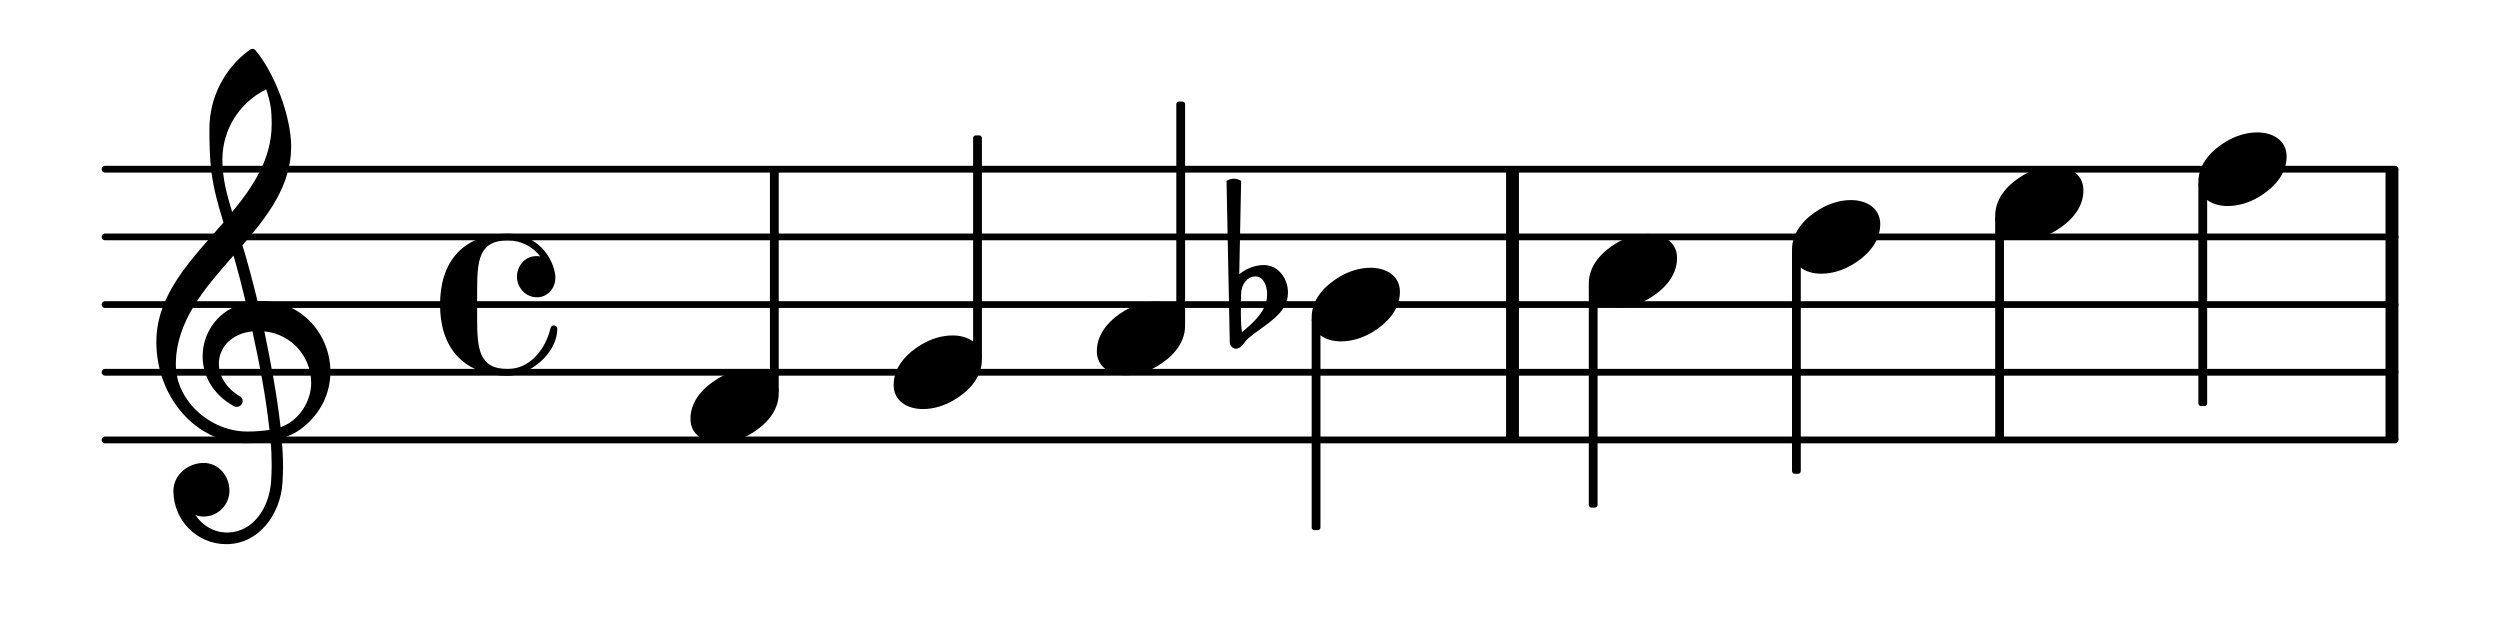
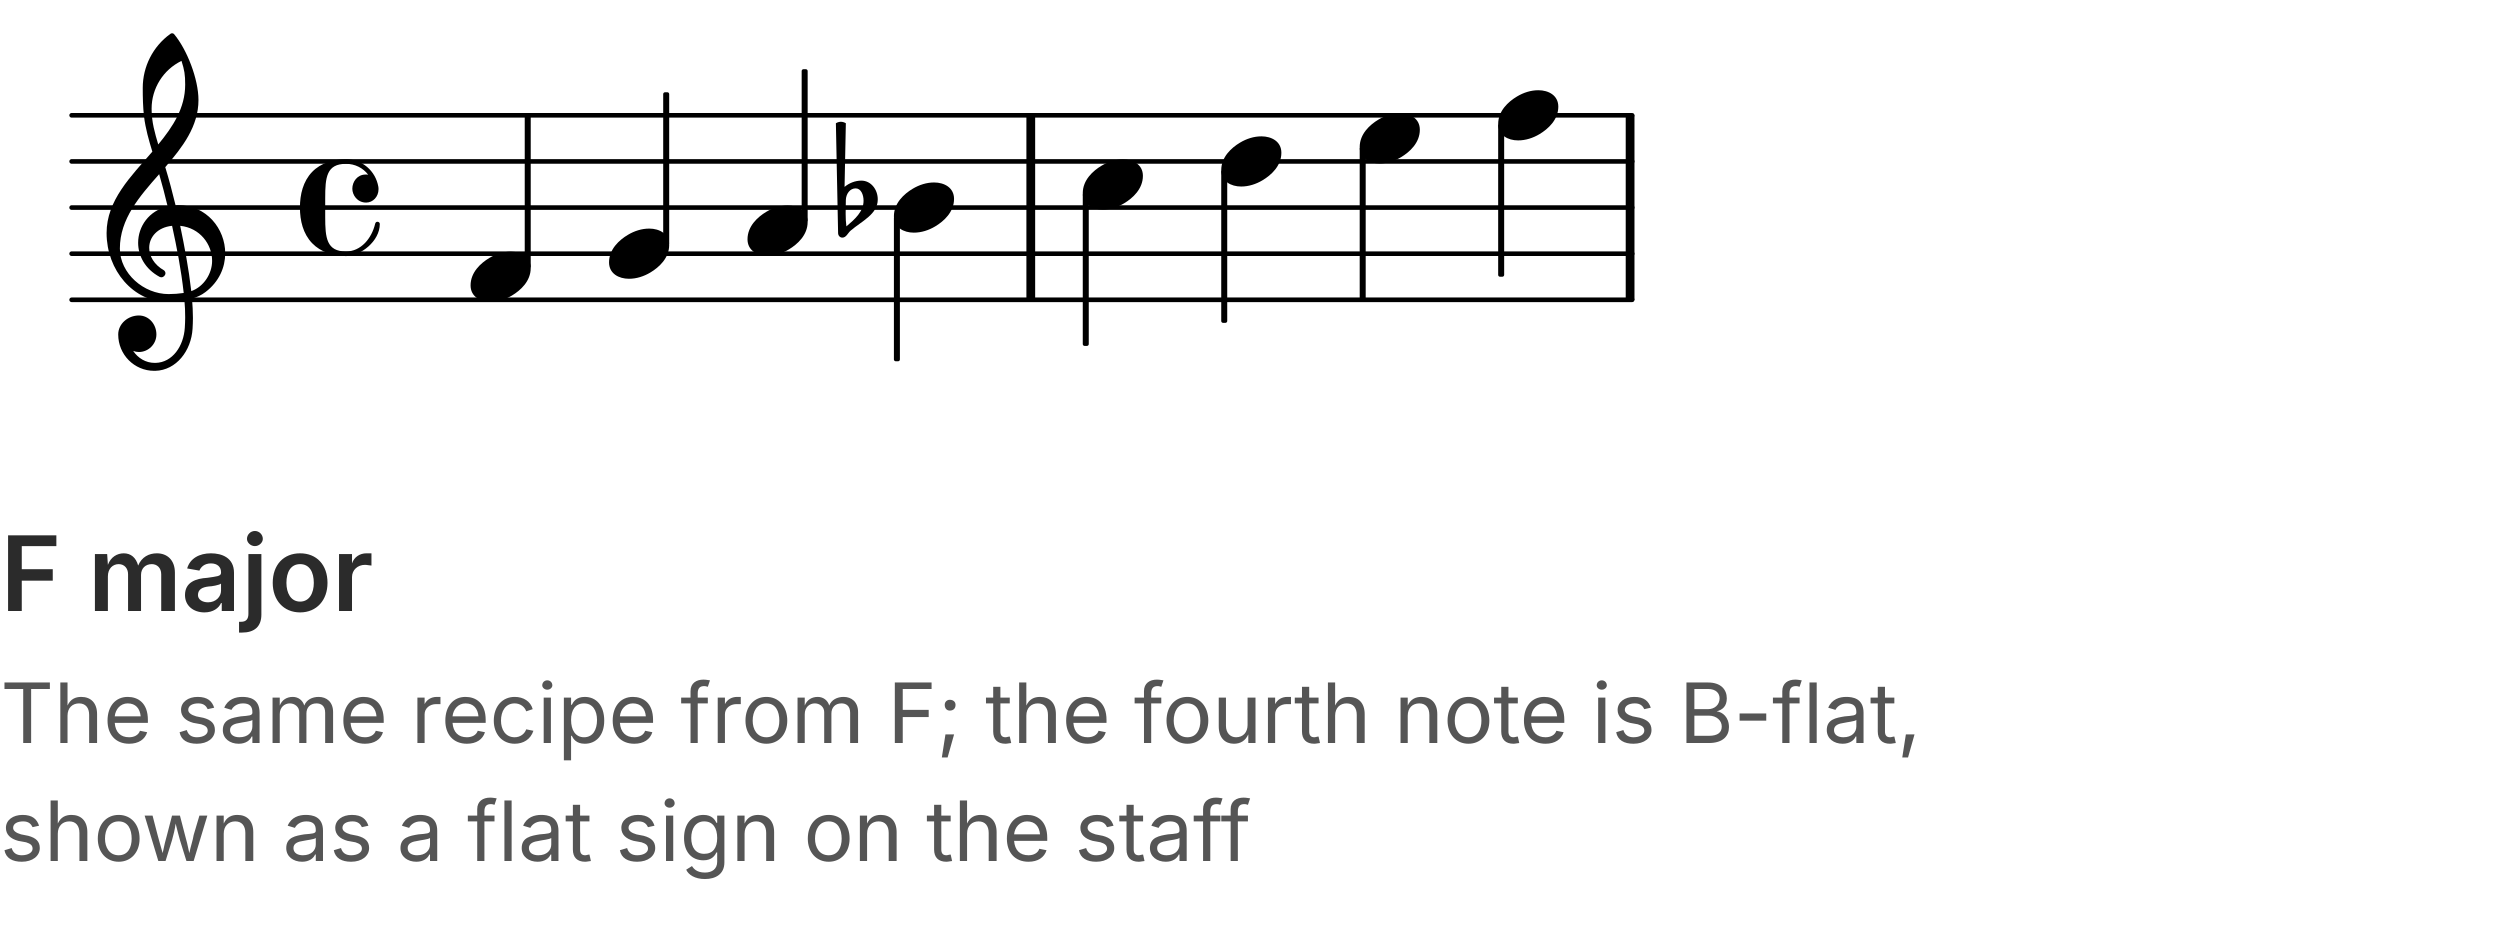
- <svg xmlns="http://www.w3.org/2000/svg" xmlns:xlink="http://www.w3.org/1999/xlink" version="1.2" width="64.91mm" height="16.40mm" viewBox="12.726 3.124 36.936 9.333">
+ <svg xmlns="http://www.w3.org/2000/svg" xmlns:xlink="http://www.w3.org/1999/xlink" version="1.2" width="95.25mm" height="35.977mm" viewBox="12.726 3.124 54.2 20.474">
  <style type="text/css">

tspan { white-space: pre; }

</style>
  <g transform="translate(14.2264, 9.6243)">
    <line stroke-linejoin="round" stroke-linecap="round" stroke-width="0.1" stroke="currentColor" x1="0.05" y1="0" x2="33.886" y2="0" />
  </g>
  <g transform="translate(14.2264, 8.6243)">
    <line stroke-linejoin="round" stroke-linecap="round" stroke-width="0.1" stroke="currentColor" x1="0.05" y1="0" x2="33.886" y2="0" />
  </g>
  <g transform="translate(14.2264, 7.6243)">
    <line stroke-linejoin="round" stroke-linecap="round" stroke-width="0.1" stroke="currentColor" x1="0.05" y1="0" x2="33.886" y2="0" />
  </g>
  <g transform="translate(14.2264, 6.6243)">
    <line stroke-linejoin="round" stroke-linecap="round" stroke-width="0.1" stroke="currentColor" x1="0.05" y1="0" x2="33.886" y2="0" />
  </g>
  <g transform="translate(14.2264, 5.6243)">
    <line stroke-linejoin="round" stroke-linecap="round" stroke-width="0.1" stroke="currentColor" x1="0.05" y1="0" x2="33.886" y2="0" />
  </g>
  <g transform="translate(47.9723, 7.6243)">
    <rect x="0" y="-2" width="0.19" height="4" ry="0" fill="currentColor" />
  </g>
  <g transform="translate(34.9778, 7.6243)">
    <rect x="0" y="-2" width="0.19" height="4" ry="0" fill="currentColor" />
  </g>
  <g transform="translate(39.2673, 7.6243)">
    <rect x="-0.065" y="-0.814" width="0.13" height="3.314" ry="0.04" fill="currentColor" />
  </g>
  <a style="color:inherit;" xlink:href="textedit:///tmp/tmp2rjc827_.svg:17:16:17">
    <g transform="translate(39.2023, 6.6243)">
      <path transform="scale(0.004, -0.004)" d="M218 136c55 0 108 -28 108 -89c0 -71 -55 -121 -102 -149c-35 -21 -75 -34 -116 -34c-55 0 -108 28 -108 89c0 71 55 121 102 149c35 21 75 34 116 34z" fill="currentColor" />
    </g>
  </a>
  <g transform="translate(36.265, 7.6243)">
    <rect x="-0.065" y="-0.314" width="0.13" height="3.314" ry="0.04" fill="currentColor" />
  </g>
  <g transform="translate(45.2718, 7.6243)">
    <rect x="-0.065" y="-1.814" width="0.13" height="3.314" ry="0.04" fill="currentColor" />
  </g>
  <a style="color:inherit;" xlink:href="textedit:///tmp/tmp2rjc827_.svg:19:16:17">
    <g transform="translate(45.2068, 5.6243)">
      <path transform="scale(0.004, -0.004)" d="M218 136c55 0 108 -28 108 -89c0 -71 -55 -121 -102 -149c-35 -21 -75 -34 -116 -34c-55 0 -108 28 -108 89c0 71 55 121 102 149c35 21 75 34 116 34z" fill="currentColor" />
    </g>
  </a>
  <g transform="translate(42.2695, 7.6243)">
    <rect x="-0.065" y="-1.314" width="0.13" height="3.314" ry="0.04" fill="currentColor" />
  </g>
  <a style="color:inherit;" xlink:href="textedit:///tmp/tmp2rjc827_.svg:18:16:17">
    <g transform="translate(42.2045, 6.1243)">
      <path transform="scale(0.004, -0.004)" d="M218 136c55 0 108 -28 108 -89c0 -71 -55 -121 -102 -149c-35 -21 -75 -34 -116 -34c-55 0 -108 28 -108 89c0 71 55 121 102 149c35 21 75 34 116 34z" fill="currentColor" />
    </g>
  </a>
  <g transform="translate(27.1678, 7.6243)">
    <rect x="-0.065" y="-2.5" width="0.13" height="3.314" ry="0.04" fill="currentColor" />
  </g>
  <a style="color:inherit;" xlink:href="textedit:///tmp/tmp2rjc827_.svg:16:16:17">
    <g transform="translate(36.2, 7.1243)">
      <path transform="scale(0.004, -0.004)" d="M218 136c55 0 108 -28 108 -89c0 -71 -55 -121 -102 -149c-35 -21 -75 -34 -116 -34c-55 0 -108 28 -108 89c0 71 55 121 102 149c35 21 75 34 116 34z" fill="currentColor" />
    </g>
  </a>
  <a style="color:inherit;" xlink:href="textedit:///tmp/tmp2rjc827_.svg:13:16:17">
    <g transform="translate(25.9286, 8.6243)">
      <path transform="scale(0.004, -0.004)" d="M218 136c55 0 108 -28 108 -89c0 -71 -55 -121 -102 -149c-35 -21 -75 -34 -116 -34c-55 0 -108 28 -108 89c0 71 55 121 102 149c35 21 75 34 116 34z" fill="currentColor" />
    </g>
  </a>
  <g transform="translate(24.1656, 7.6243)">
    <rect x="-0.065" y="-2" width="0.13" height="3.314" ry="0.04" fill="currentColor" />
  </g>
  <a style="color:inherit;" xlink:href="textedit:///tmp/tmp2rjc827_.svg:11:27:28">
    <g transform="translate(19.2264, 7.6243)">
      <path transform="scale(0.004, -0.004)" d="M359 27c-49 0 -75 42 -75 75c0 38 27 77 72 77c4 0 9 0 14 -1c-28 37 -72 59 -120 59c-106 0 -113 -73 -113 -186v-51v-51c0 -113 7 -187 113 -187c80 0 139 70 158 151c2 7 7 10 12 10c6 0 13 -4 13 -12c0 -94 -105 -174 -183 -174c-68 0 -137 21 -184 70 c-49 51 -66 122 -66 193s17 142 66 193c47 49 116 69 184 69c87 0 160 -63 175 -149c1 -5 1 -10 1 -14c0 -40 -30 -72 -67 -72z" fill="currentColor" />
    </g>
  </a>
  <g transform="translate(15.0264, 8.6243)">
    <path transform="scale(0.004, -0.004)" d="M266 -635h-6c-108 0 -195 88 -195 197c0 58 53 103 112 103c54 0 95 -47 95 -103c0 -52 -43 -95 -95 -95c-11 0 -21 2 -31 6c26 -39 68 -65 117 -65h4zM461 -203c68 24 113 95 113 164c0 90 -66 179 -173 190c24 -116 46 -231 60 -354zM74 28c0 -135 129 -247 264 -247 c28 0 55 2 82 6c-14 127 -37 245 -63 364c-79 -8 -124 -61 -124 -119c0 -44 25 -91 81 -123c5 -5 7 -10 7 -15c0 -11 -10 -22 -22 -22c-3 0 -6 1 -9 2c-80 43 -117 115 -117 185c0 88 58 174 160 197c-14 58 -29 117 -46 175c-107 -121 -213 -243 -213 -403zM335 -262 c-188 0 -333 172 -333 374c0 177 131 306 248 441c-19 62 -37 125 -45 190c-6 52 -7 104 -7 156c0 115 55 224 149 292c6 5 14 5 20 0c71 -84 133 -245 133 -358c0 -143 -86 -255 -180 -364c21 -68 39 -138 56 -207c4 0 9 1 13 1c155 0 256 -128 256 -261 c0 -76 -33 -154 -107 -210c-22 -17 -47 -28 -73 -36c3 -35 5 -70 5 -105c0 -19 -1 -39 -2 -58c-7 -119 -88 -225 -202 -228l1 43c93 2 153 92 159 191c1 18 2 37 2 55c0 31 -1 61 -4 92c-29 -5 -58 -8 -89 -8zM428 916c0 55 -4 79 -20 129c-99 -48 -162 -149 -162 -259 c0 -74 18 -133 36 -194c80 97 146 198 146 324z" fill="currentColor" />
  </g>
  <a style="color:inherit;" xlink:href="textedit:///tmp/tmp2rjc827_.svg:12:16:17">
    <g transform="translate(22.9264, 9.1243)">
      <path transform="scale(0.004, -0.004)" d="M218 136c55 0 108 -28 108 -89c0 -71 -55 -121 -102 -149c-35 -21 -75 -34 -116 -34c-55 0 -108 28 -108 89c0 71 55 121 102 149c35 21 75 34 116 34z" fill="currentColor" />
    </g>
  </a>
  <g transform="translate(30.1701, 7.6243)">
    <rect x="-0.065" y="-3" width="0.13" height="3.314" ry="0.04" fill="currentColor" />
  </g>
  <g transform="translate(32.1701, 7.6243)">
    <rect x="-0.065" y="0.186" width="0.13" height="3.147" ry="0.04" fill="currentColor" />
  </g>
  <a style="color:inherit;" xlink:href="textedit:///tmp/tmp2rjc827_.svg:15:16:17">
    <g transform="translate(32.1051, 7.6243)">
      <path transform="scale(0.004, -0.004)" d="M218 136c55 0 108 -28 108 -89c0 -71 -55 -121 -102 -149c-35 -21 -75 -34 -116 -34c-55 0 -108 28 -108 89c0 71 55 121 102 149c35 21 75 34 116 34z" fill="currentColor" />
    </g>
  </a>
  <a style="color:inherit;" xlink:href="textedit:///tmp/tmp2rjc827_.svg:14:16:17">
    <g transform="translate(28.9309, 8.1243)">
      <path transform="scale(0.004, -0.004)" d="M218 136c55 0 108 -28 108 -89c0 -71 -55 -121 -102 -149c-35 -21 -75 -34 -116 -34c-55 0 -108 28 -108 89c0 71 55 121 102 149c35 21 75 34 116 34z" fill="currentColor" />
    </g>
  </a>
  <g transform="translate(30.9551, 7.6243)">
    <path transform="scale(0.004, -0.004)" d="M27 41l-1 -66v-11c0 -22 1 -44 4 -66c45 38 93 80 93 139c0 33 -14 67 -43 67c-31 0 -52 -30 -53 -63zM-15 -138l-12 595c8 5 18 8 27 8s19 -3 27 -8l-7 -345c25 21 58 34 91 34c52 0 89 -48 89 -102c0 -80 -86 -117 -147 -169c-15 -13 -24 -38 -45 -38 c-13 0 -23 11 -23 25z" fill="currentColor" />
  </g>
+   <g font-family="system-ui, -apple-system, Segoe UI, sans-serif">
+     <text x="12.726" y="16.372" font-size="2.258" fill="#2B2B2B" text-anchor="start" font-weight="600">F major</text>
+     <text x="12.726" y="19.233" font-size="1.807" fill="#555555" text-anchor="start">The same recipe from F; the fourth note is B-flat,</text>
+     <text x="12.726" y="21.792" font-size="1.807" fill="#555555" text-anchor="start">shown as a flat sign on the staff</text>
+   </g>
</svg>
